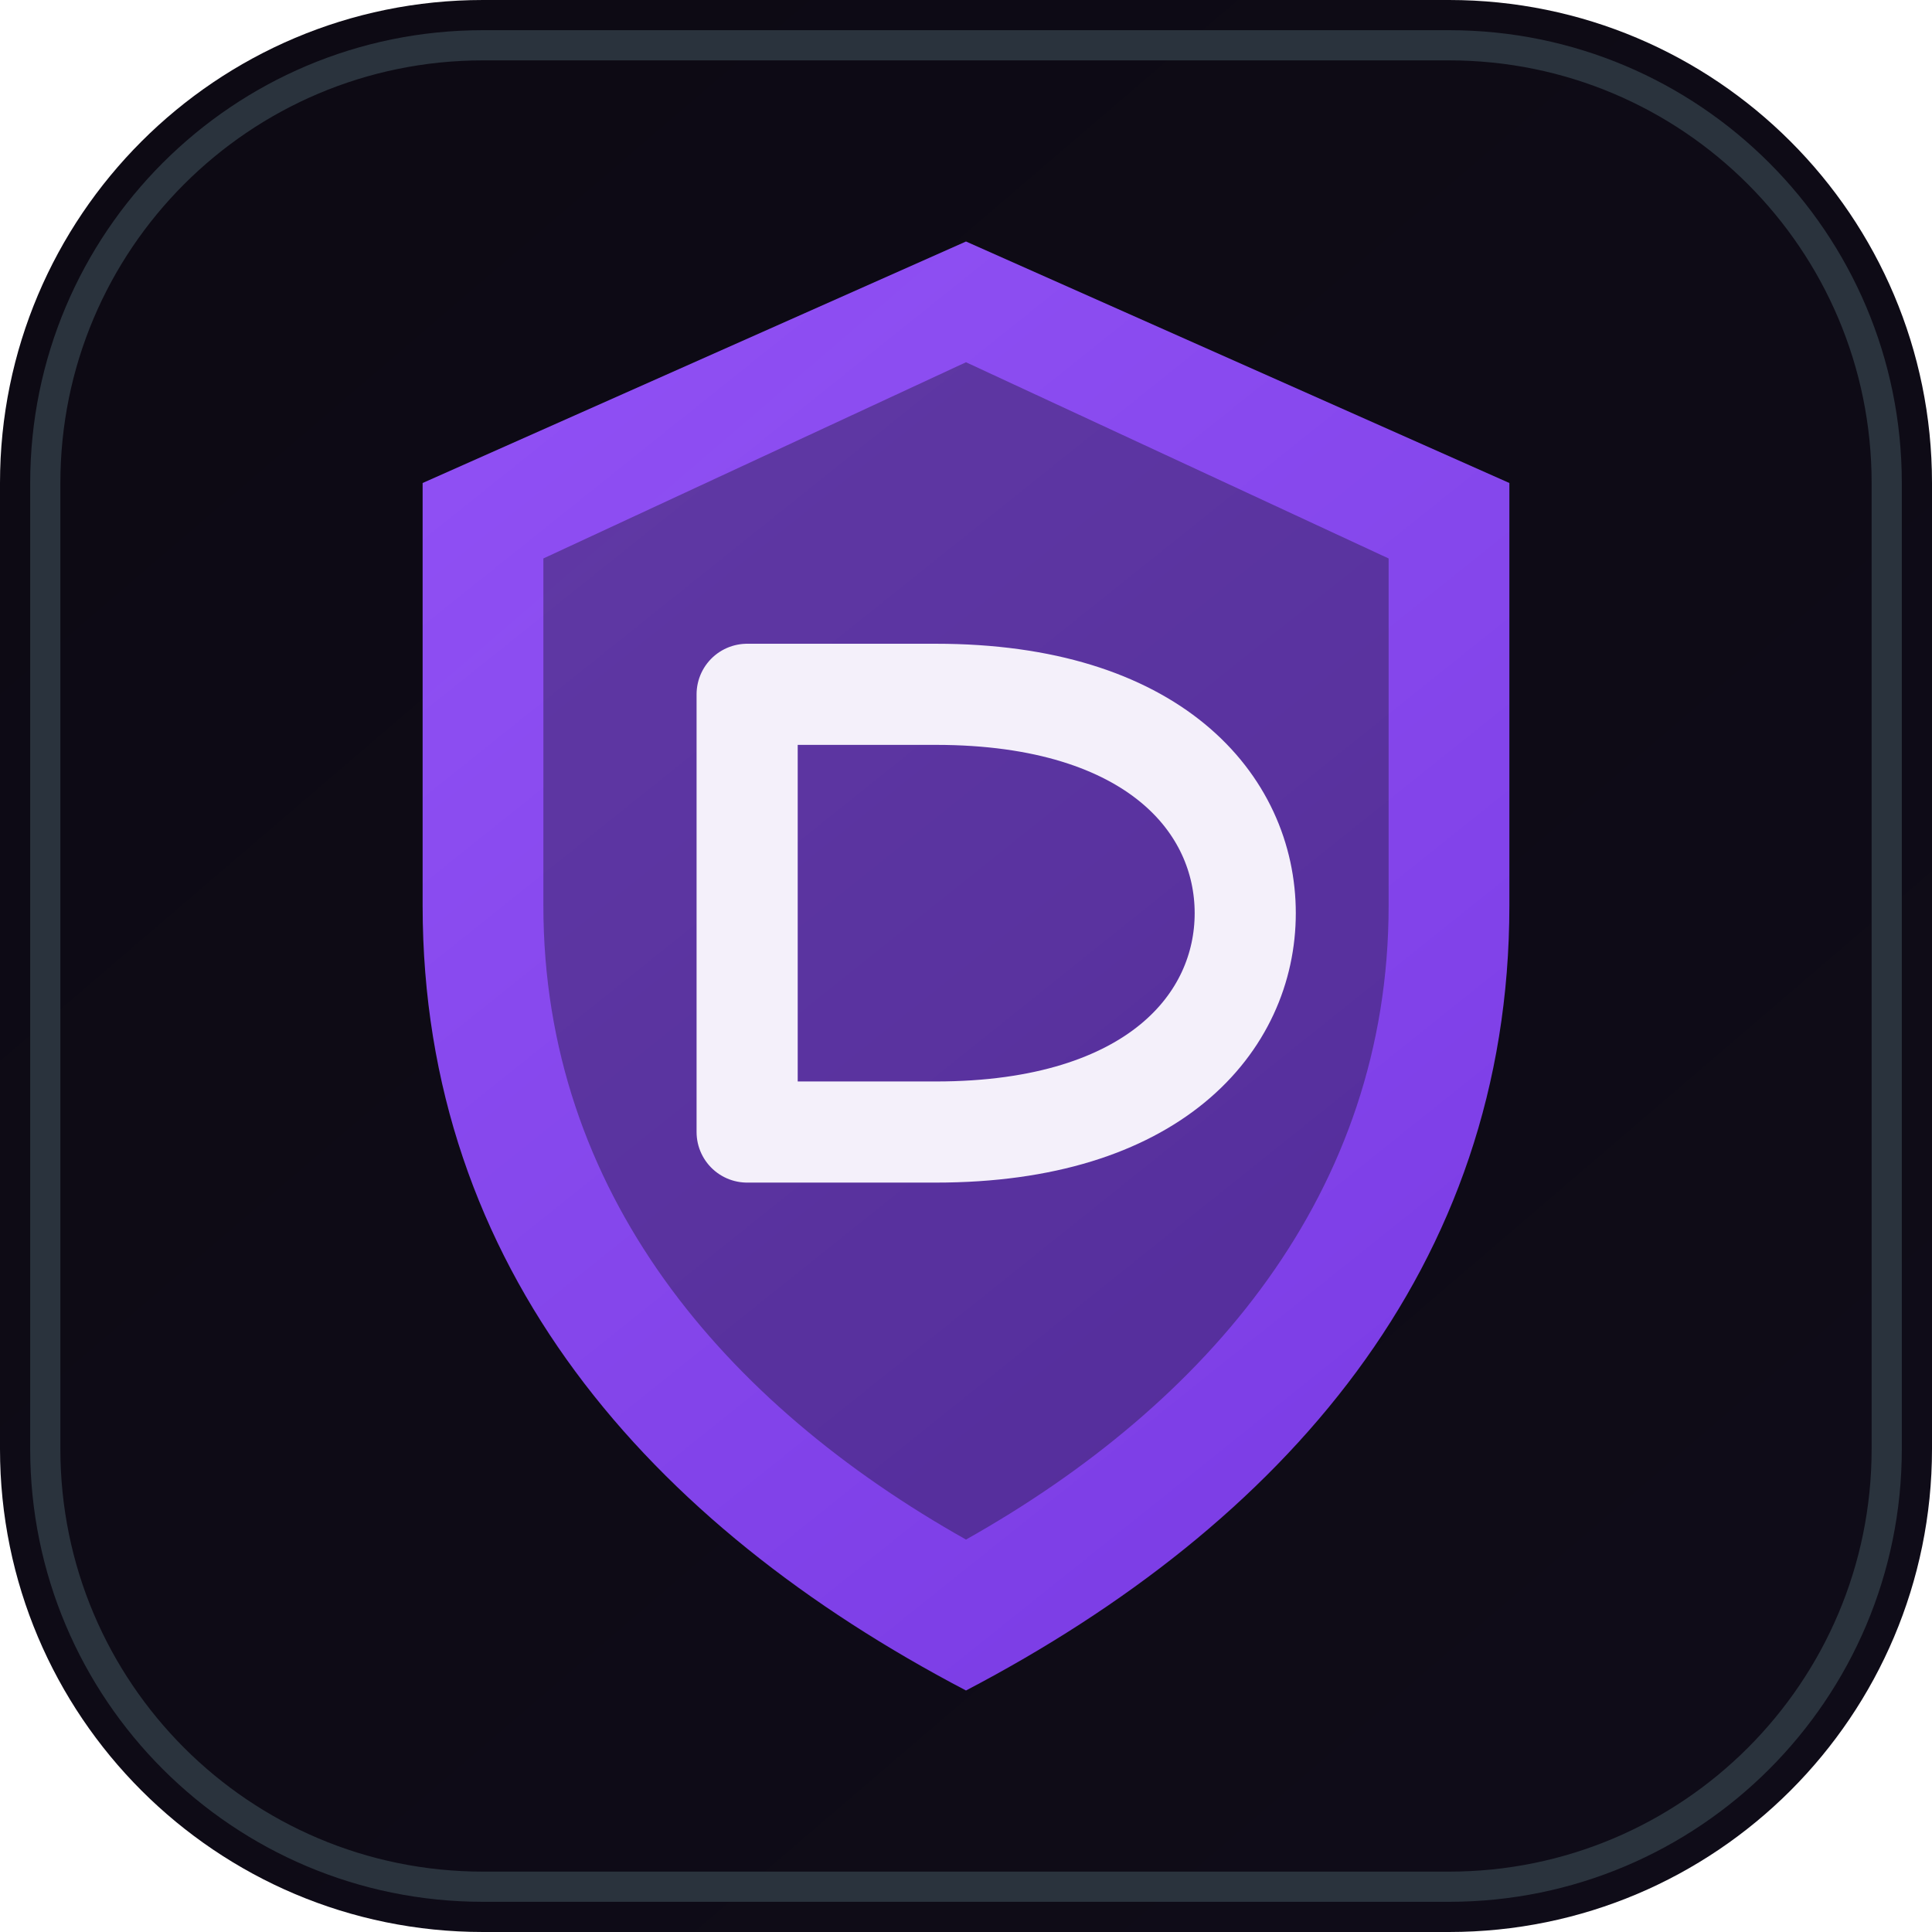
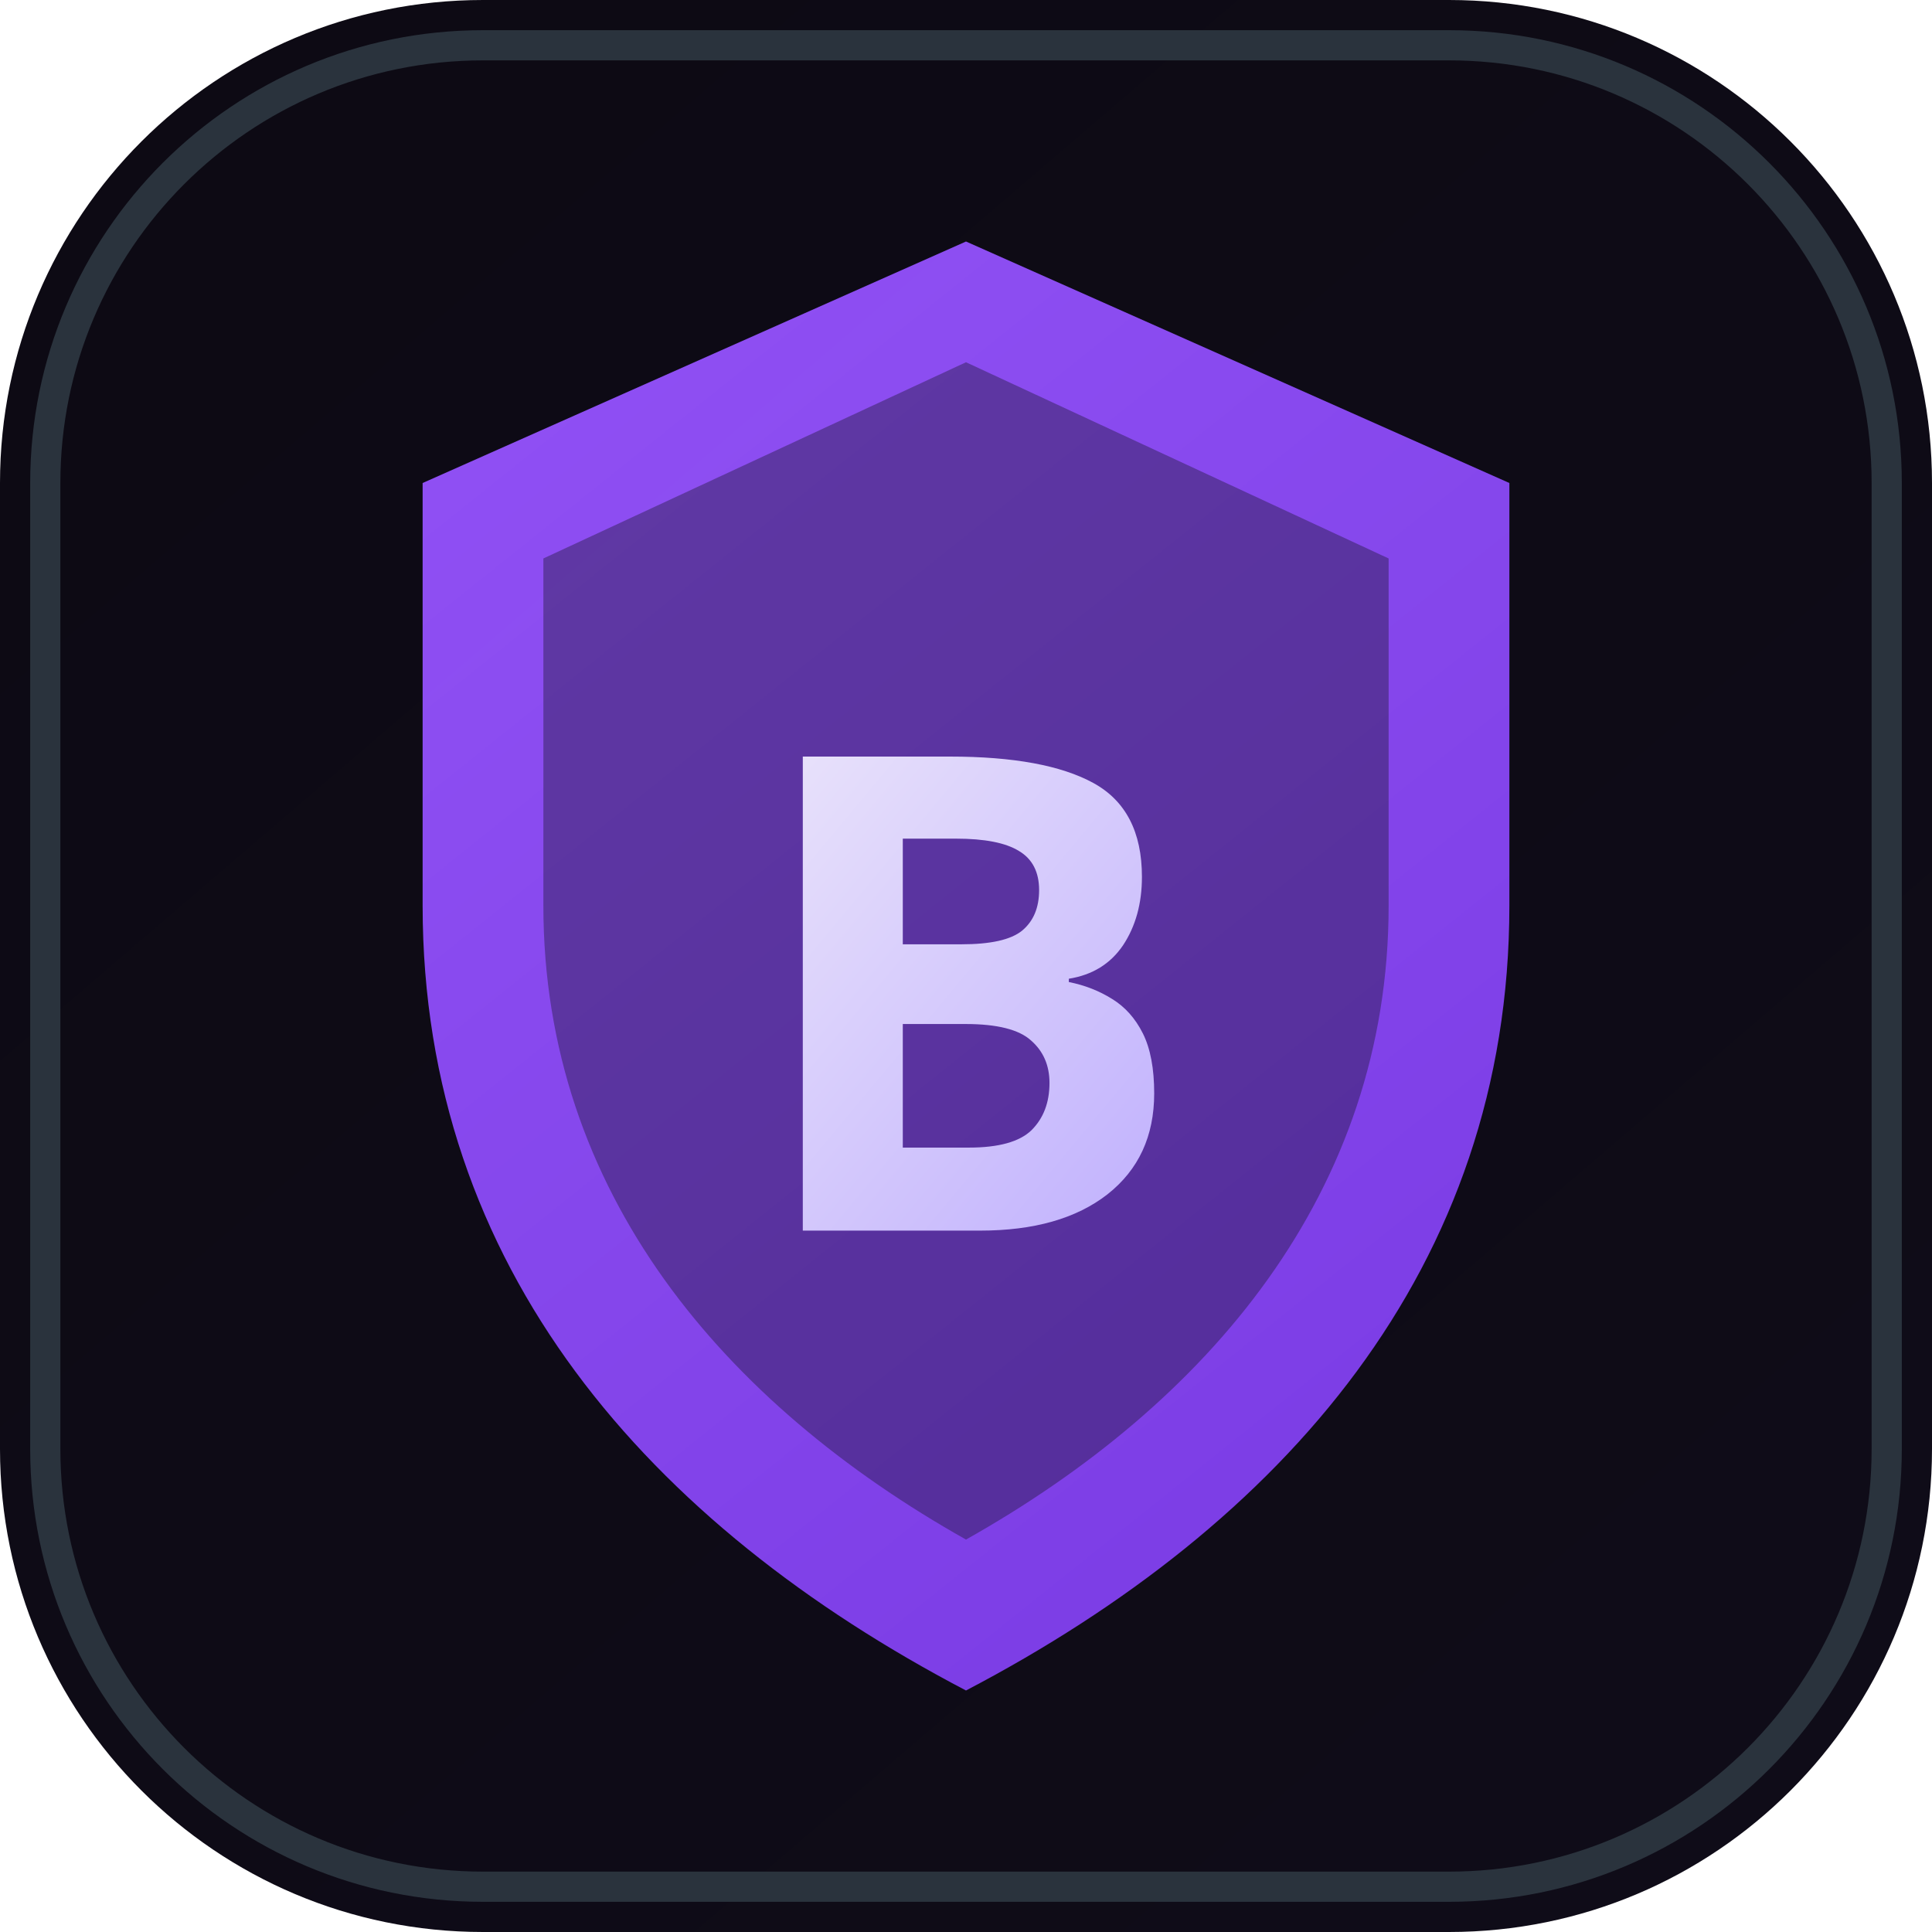
- <svg xmlns="http://www.w3.org/2000/svg" viewBox="0 0 64 64" fill="none" role="img" aria-label="Fortnite Cheats">
+ <svg xmlns="http://www.w3.org/2000/svg" viewBox="0 0 64 64" fill="none" role="img" aria-label="Battlefield 6 Hacks">
  <defs>
    <linearGradient id="bg" x1="8" y1="4" x2="56" y2="60" gradientUnits="userSpaceOnUse">
      <stop stop-color="#0d0a14" />
      <stop offset="1" stop-color="#0f0c18" />
    </linearGradient>
    <linearGradient id="accent" x1="16" y1="12" x2="48" y2="52" gradientUnits="userSpaceOnUse">
      <stop stop-color="#9654ff" />
      <stop offset="1" stop-color="#7f3dee" />
    </linearGradient>
    <linearGradient id="blade" x1="22" y1="21" x2="40" y2="36" gradientUnits="userSpaceOnUse">
      <stop stop-color="#f4f0fa" />
      <stop offset="1" stop-color="#c4b5fd" />
    </linearGradient>
  </defs>
  <rect width="64" height="64" rx="16" fill="url(#bg)" />
  <rect x="1.5" y="1.5" width="61" height="61" rx="14.5" stroke="#2A333D" stroke-width="1" />
  <path d="M32 8 14 16v14c0 12 7.5 20.5 18 26 10.5-5.5 18-14 18-26V16L32 8z" fill="url(#accent)" opacity="0.95" />
  <path d="M32 12 18 18.5v11.5c0 9.5 6 16.5 14 21 8-4.5 14-11.5 14-21V18.5L32 12z" fill="#0A0D10" opacity="0.35" />
-   <g transform="translate(33 30.25)">
-     <path d="M-8.25 -7.25V7.25M-8.25 -7.25H-2C5.25 -7.25 8.25 -3.6 8.25 0C8.25 3.6 5.25 7.25 -2 7.25H-8.25" fill="none" stroke="url(#blade)" stroke-width="3.35" stroke-linecap="round" stroke-linejoin="round" />
-   </g>
+   <text x="32" y="33" text-anchor="middle" dominant-baseline="middle" fill="url(#blade)" font-family="Outfit, ui-sans-serif, system-ui, sans-serif" font-size="22" font-weight="700">B</text>
</svg>
